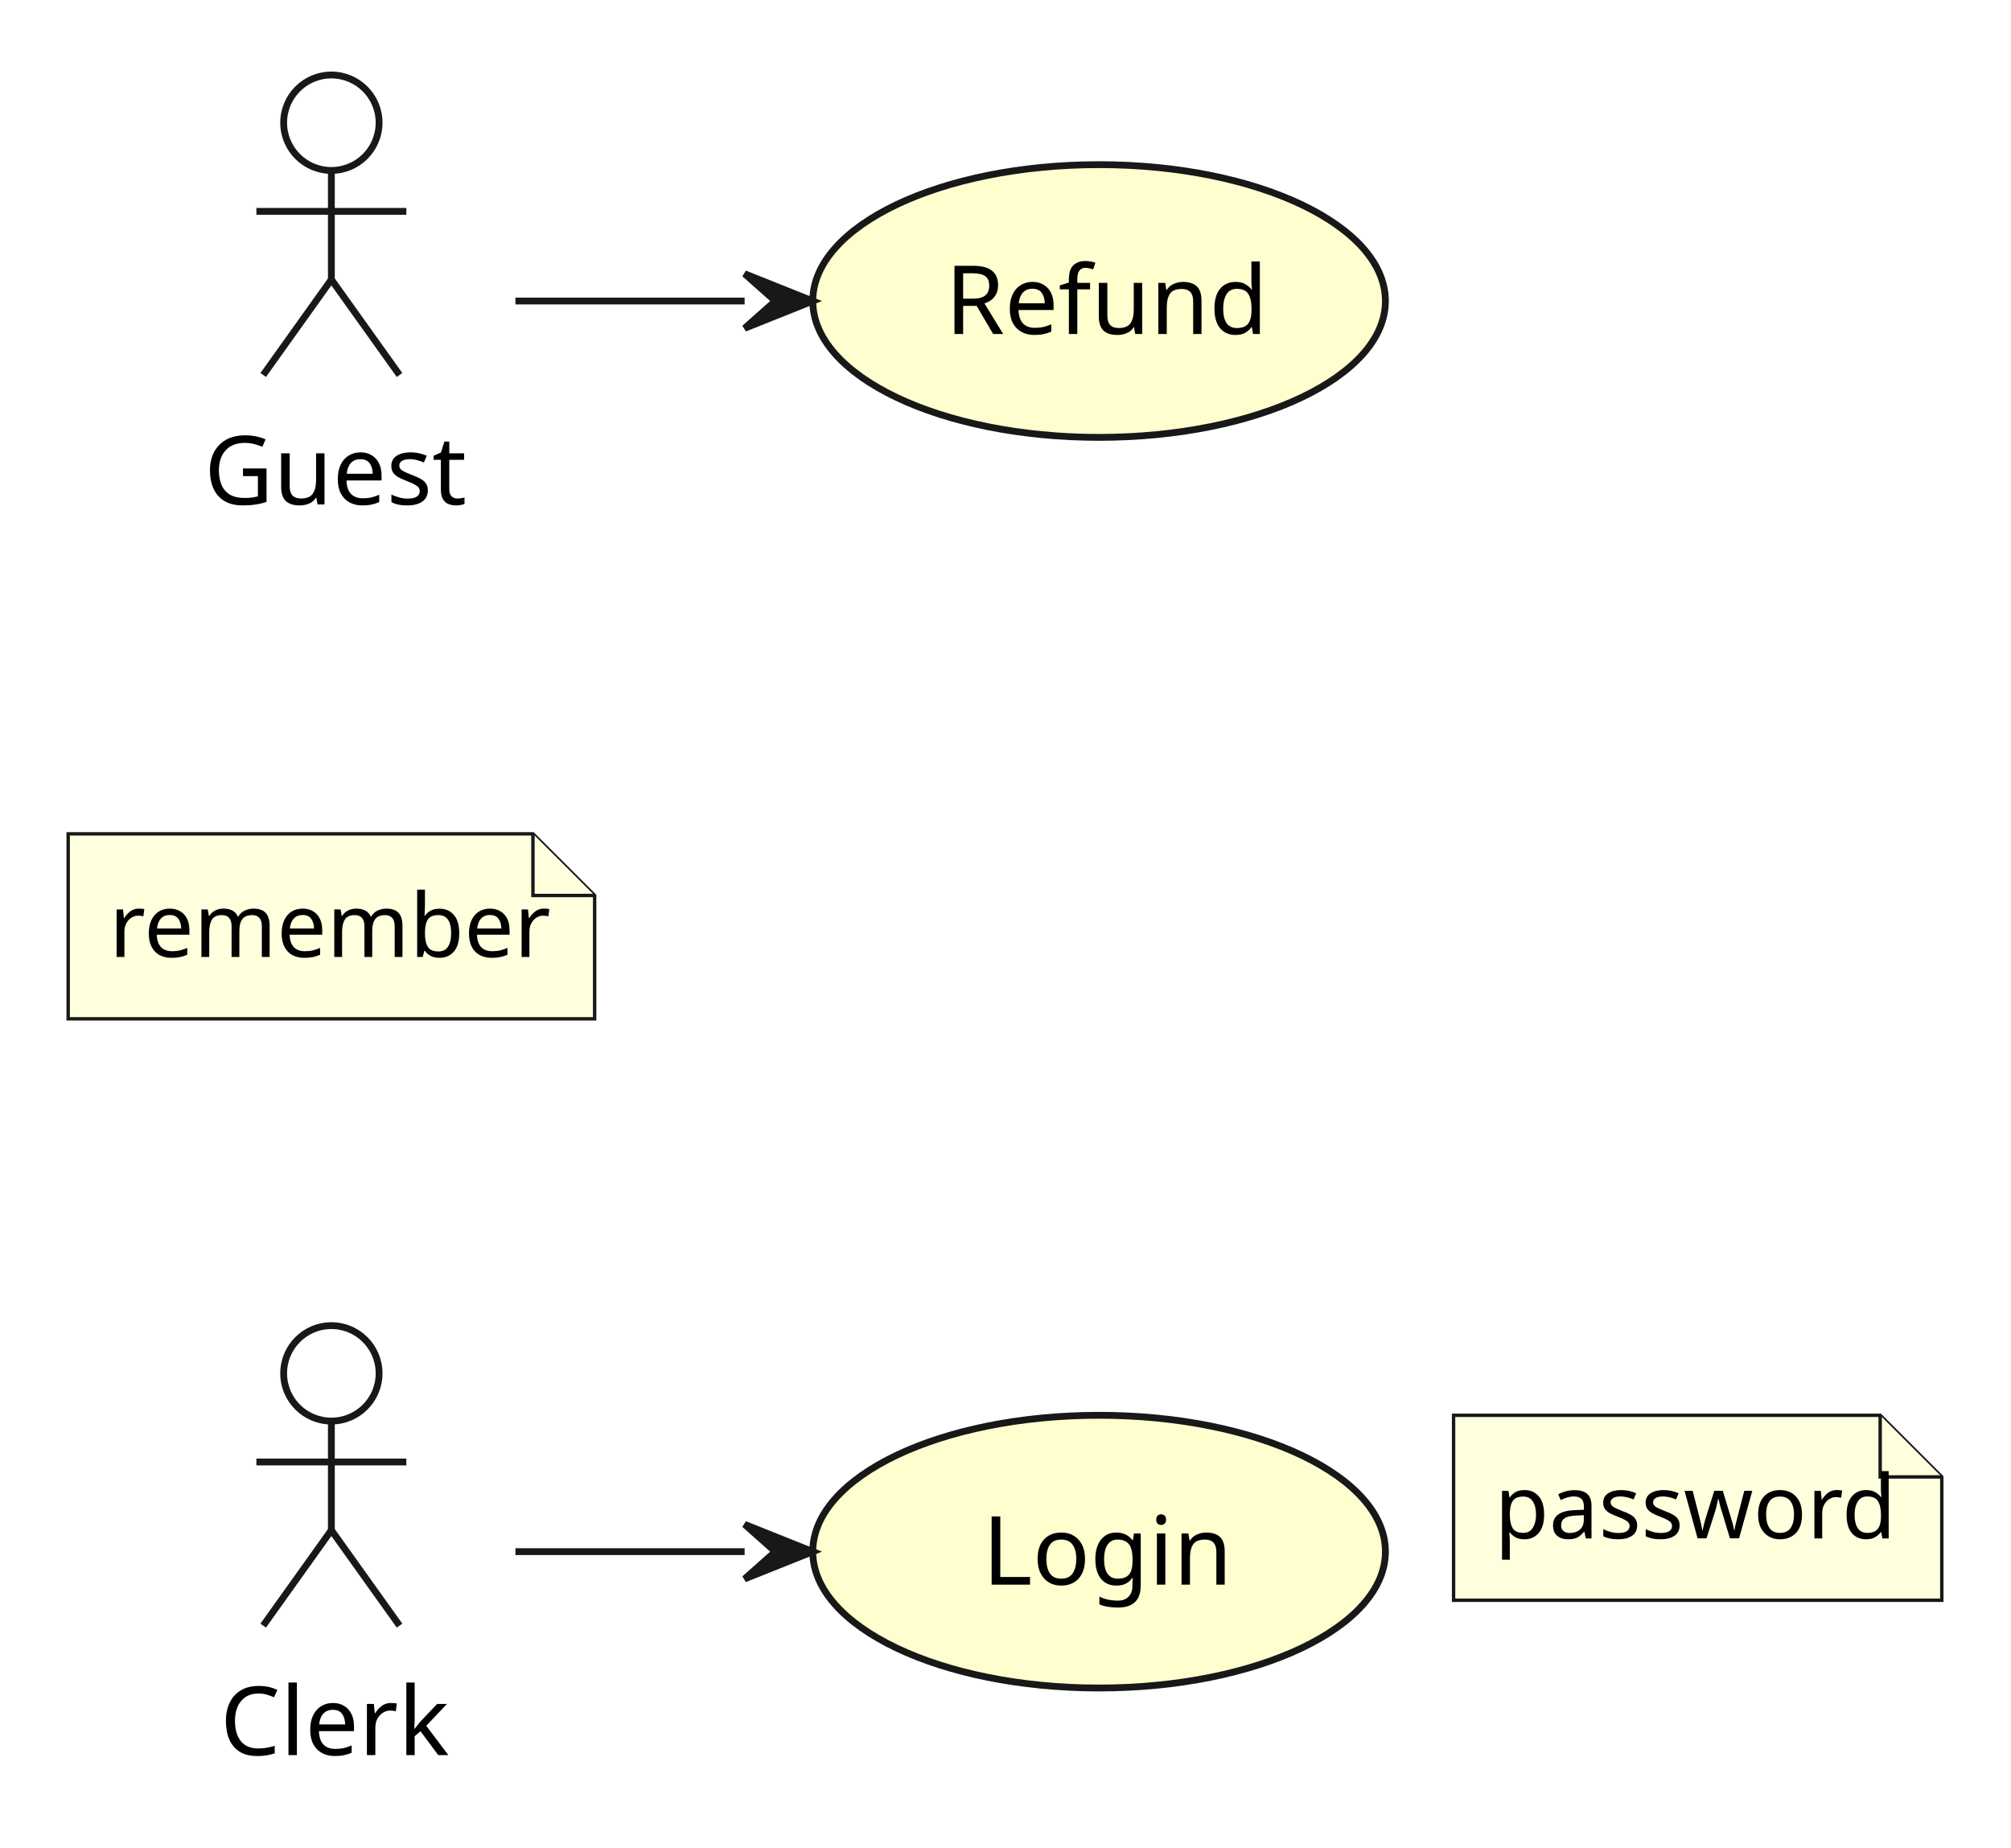
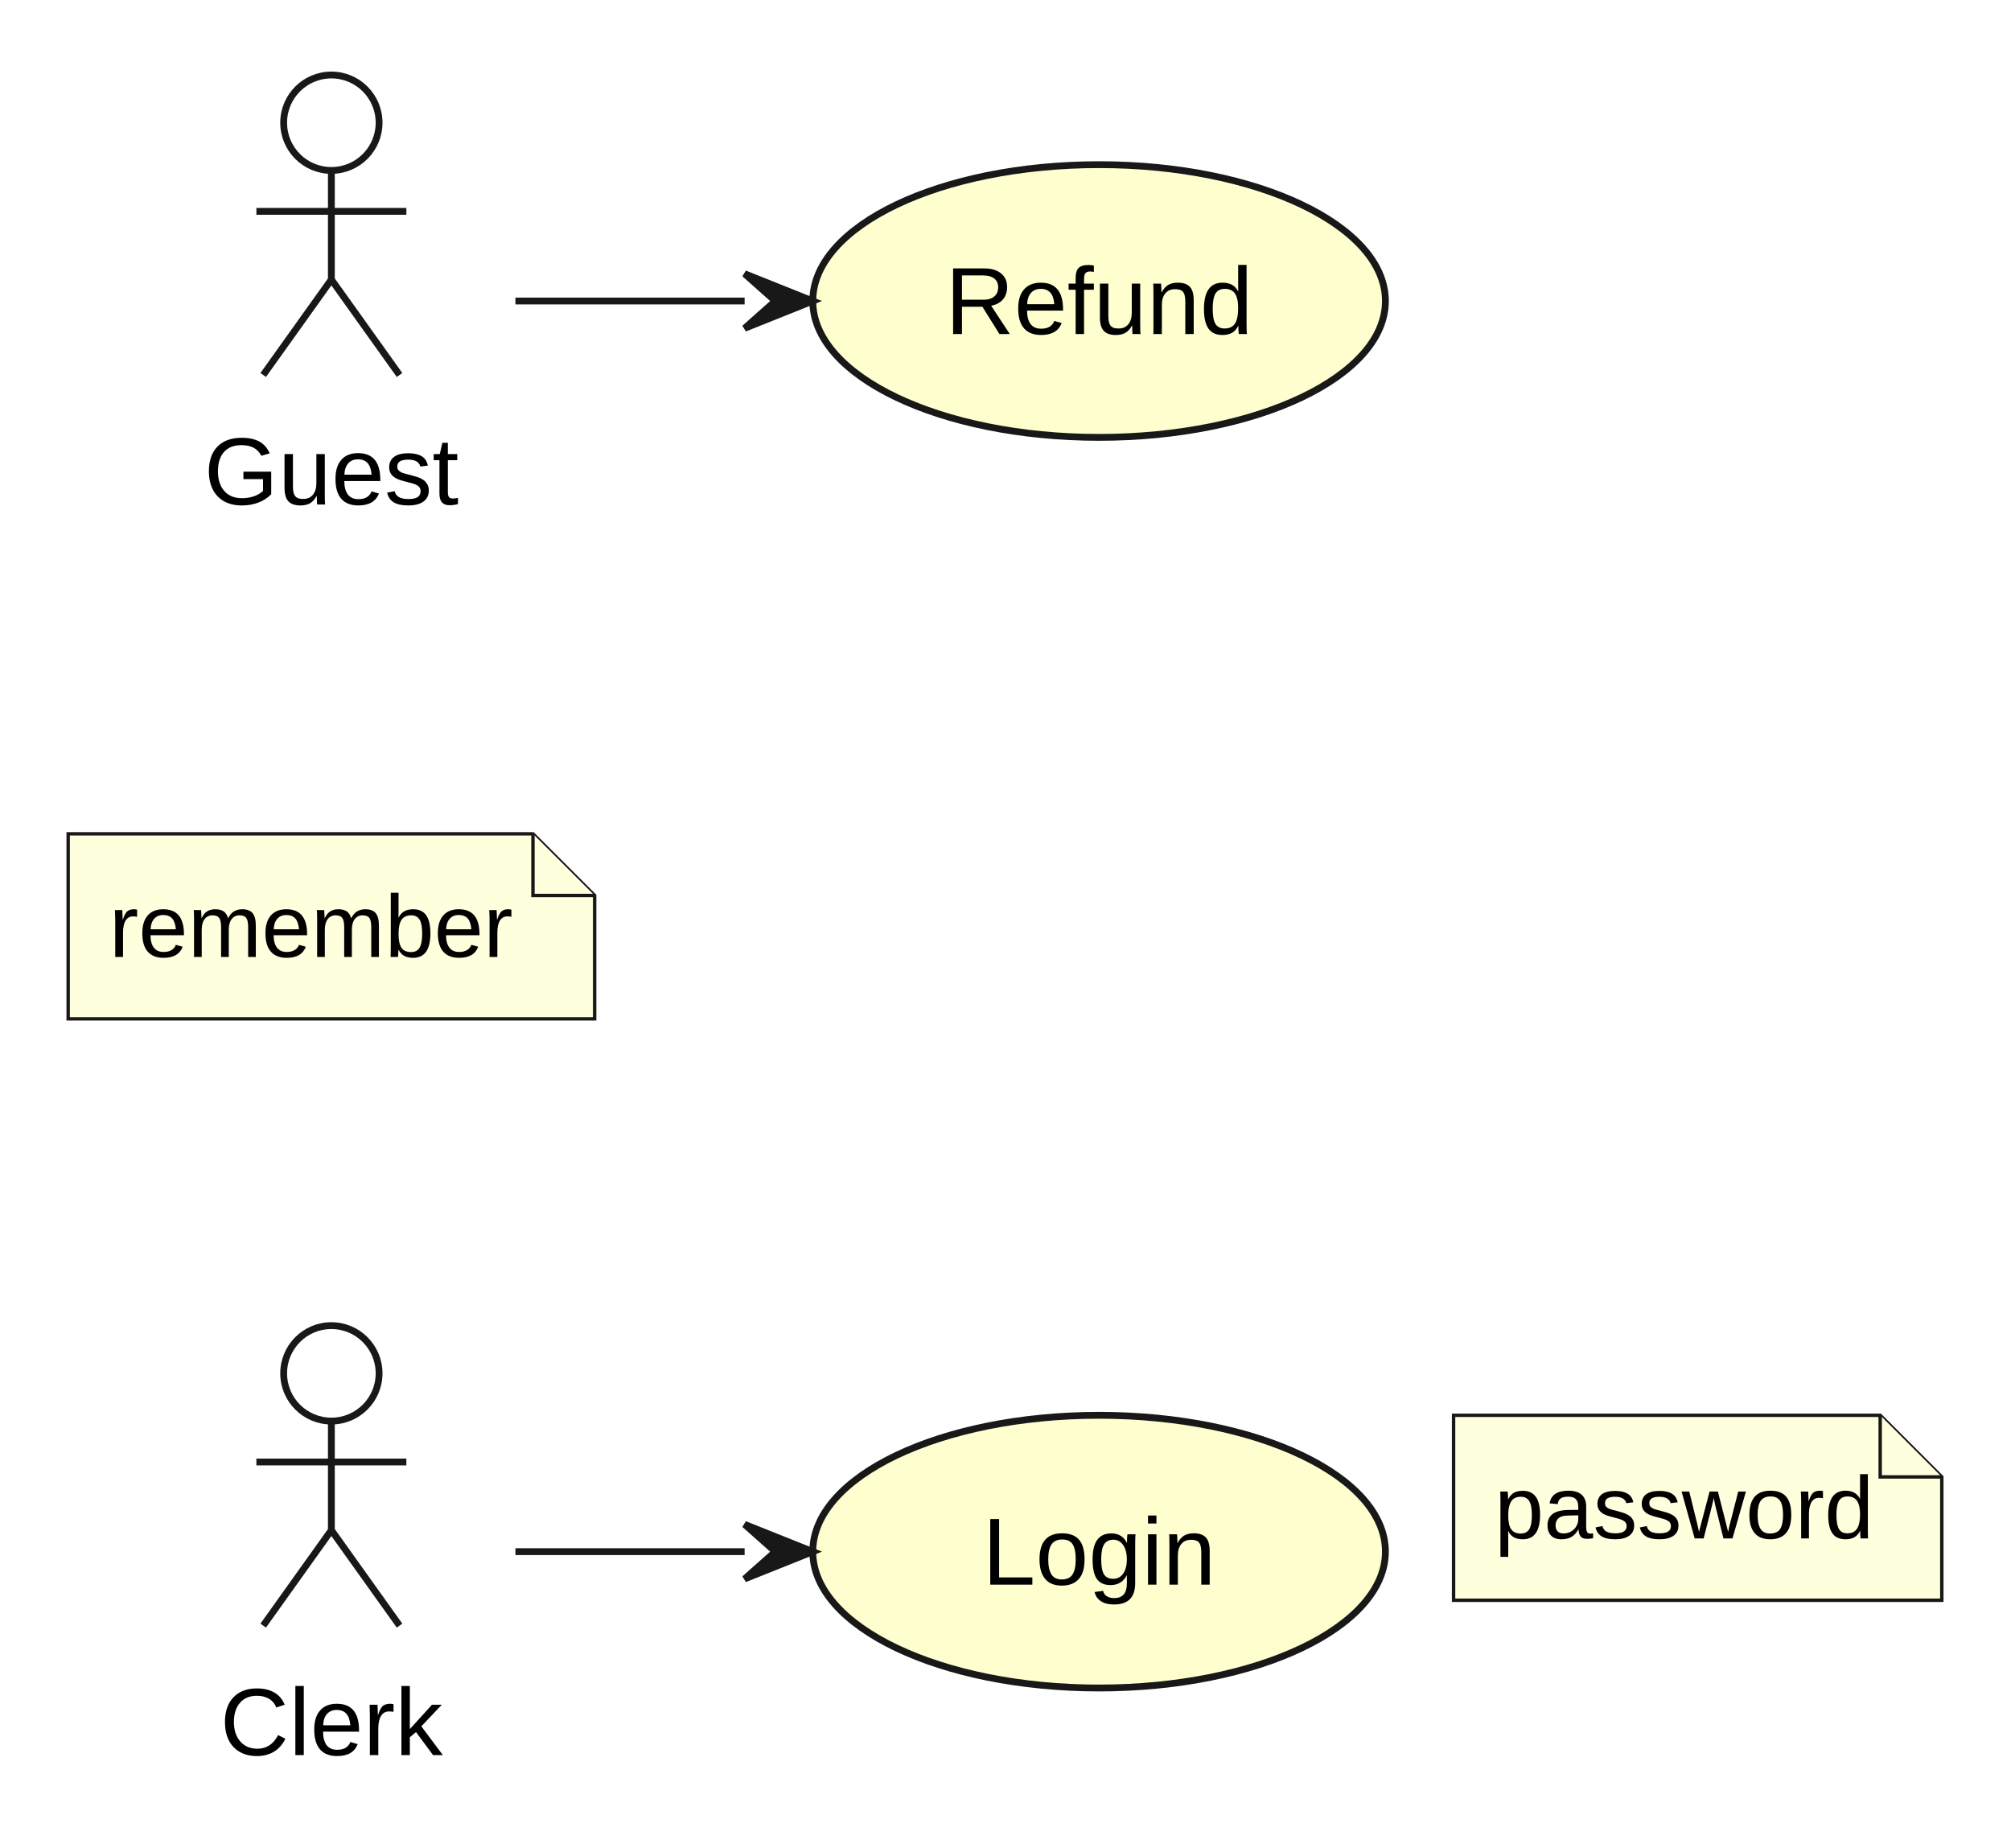
<svg xmlns="http://www.w3.org/2000/svg" width="295" height="271" viewBox="0 0 295 271">
  <g transform="translate(10,10)">
    <g>
      <ellipse cx="38.61" cy="8" rx="7" ry="7" fill="none" stroke="#181818" stroke-width="1" />
      <line x1="38.61" y1="15" x2="38.61" y2="31" fill="none" stroke="#181818" stroke-width="1" />
      <line x1="27.61" y1="21" x2="49.61" y2="21" fill="none" stroke="#181818" stroke-width="1" />
      <line x1="38.61" y1="31" x2="28.61" y2="45" fill="none" stroke="#181818" stroke-width="1" />
      <line x1="38.61" y1="31" x2="48.61" y2="45" fill="none" stroke="#181818" stroke-width="1" />
      <ellipse cx="151.23" cy="34.15" rx="42" ry="20" fill="#FEFECE" stroke="#181818" stroke-width="1" />
      <path d="M0,112.3 L0,139.43 L77.23,139.43 L77.23,121.34 L68.18,112.3 Z" fill="#FEFFDD" stroke="#181818" stroke-width="0.5" />
      <path d="M68.18,112.3 L68.18,121.34 L77.23,121.34" fill="#FEFFDD" stroke="#181818" stroke-width="0.5" />
      <ellipse cx="38.61" cy="191.43" rx="7" ry="7" fill="none" stroke="#181818" stroke-width="1" />
      <line x1="38.61" y1="198.43" x2="38.61" y2="214.43" fill="none" stroke="#181818" stroke-width="1" />
      <line x1="27.61" y1="204.43" x2="49.61" y2="204.43" fill="none" stroke="#181818" stroke-width="1" />
      <line x1="38.61" y1="214.43" x2="28.61" y2="228.43" fill="none" stroke="#181818" stroke-width="1" />
      <line x1="38.61" y1="214.43" x2="48.61" y2="228.43" fill="none" stroke="#181818" stroke-width="1" />
      <ellipse cx="151.23" cy="217.58" rx="42" ry="20" fill="#FEFECE" stroke="#181818" stroke-width="1" />
      <path d="M203.23,197.58 L203.23,224.71 L274.85,224.71 L274.85,206.62 L265.81,197.58 Z" fill="#FEFFDD" stroke="#181818" stroke-width="0.5" />
      <path d="M265.81,197.58 L265.81,206.62 L274.85,206.62" fill="#FEFFDD" stroke="#181818" stroke-width="0.5" />
    </g>
    <g id="lines">
      <polyline points="65.61,217.58 99.23,217.58" fill="none" stroke="#181818" stroke-width="1" />
      <polyline points="65.61,34.15 99.23,34.15" fill="none" stroke="#181818" stroke-width="1" />
      <polygon points="99.23,221.58 109.23,217.58 99.23,213.58 103.73,217.58" fill="#181818" stroke="#181818" stroke-width="1" />
      <polygon points="99.23,38.15 109.23,34.15 99.23,30.15 103.73,34.15" fill="#181818" stroke="#181818" stroke-width="1" />
    </g>
    <g>
-       <text font-family="sans-serif" xml:space="preserve">
+       <text font-family="Arial, Liberation Sans, Arimo, Helvetica, sans-serif" xml:space="preserve">
        <tspan x="19.94" y="63.99" font-size="14" fill="#000000" textLength="37.35" lengthAdjust="spacing">Guest</tspan>
      </text>
-       <text font-family="sans-serif" xml:space="preserve">
+       <text font-family="Arial, Liberation Sans, Arimo, Helvetica, sans-serif" xml:space="preserve">
        <tspan x="128.66" y="38.99" font-size="14" fill="#000000" textLength="45.14" lengthAdjust="spacing">Refund</tspan>
      </text>
-       <text font-family="sans-serif" xml:space="preserve">
+       <text font-family="Arial, Liberation Sans, Arimo, Helvetica, sans-serif" xml:space="preserve">
        <tspan x="6" y="130.36" font-size="13" fill="#000000" textLength="59.23" lengthAdjust="spacing">remember</tspan>
      </text>
-       <text font-family="sans-serif" xml:space="preserve">
+       <text font-family="Arial, Liberation Sans, Arimo, Helvetica, sans-serif" xml:space="preserve">
        <tspan x="22.28" y="247.42" font-size="14" fill="#000000" textLength="32.66" lengthAdjust="spacing">Clerk</tspan>
      </text>
-       <text font-family="sans-serif" xml:space="preserve">
+       <text font-family="Arial, Liberation Sans, Arimo, Helvetica, sans-serif" xml:space="preserve">
        <tspan x="134.11" y="222.42" font-size="14" fill="#000000" textLength="34.24" lengthAdjust="spacing">Login</tspan>
      </text>
-       <text font-family="sans-serif" xml:space="preserve">
+       <text font-family="Arial, Liberation Sans, Arimo, Helvetica, sans-serif" xml:space="preserve">
        <tspan x="209.23" y="215.64" font-size="13" fill="#000000" textLength="55.63" lengthAdjust="spacing">password</tspan>
      </text>
    </g>
  </g>
</svg>
